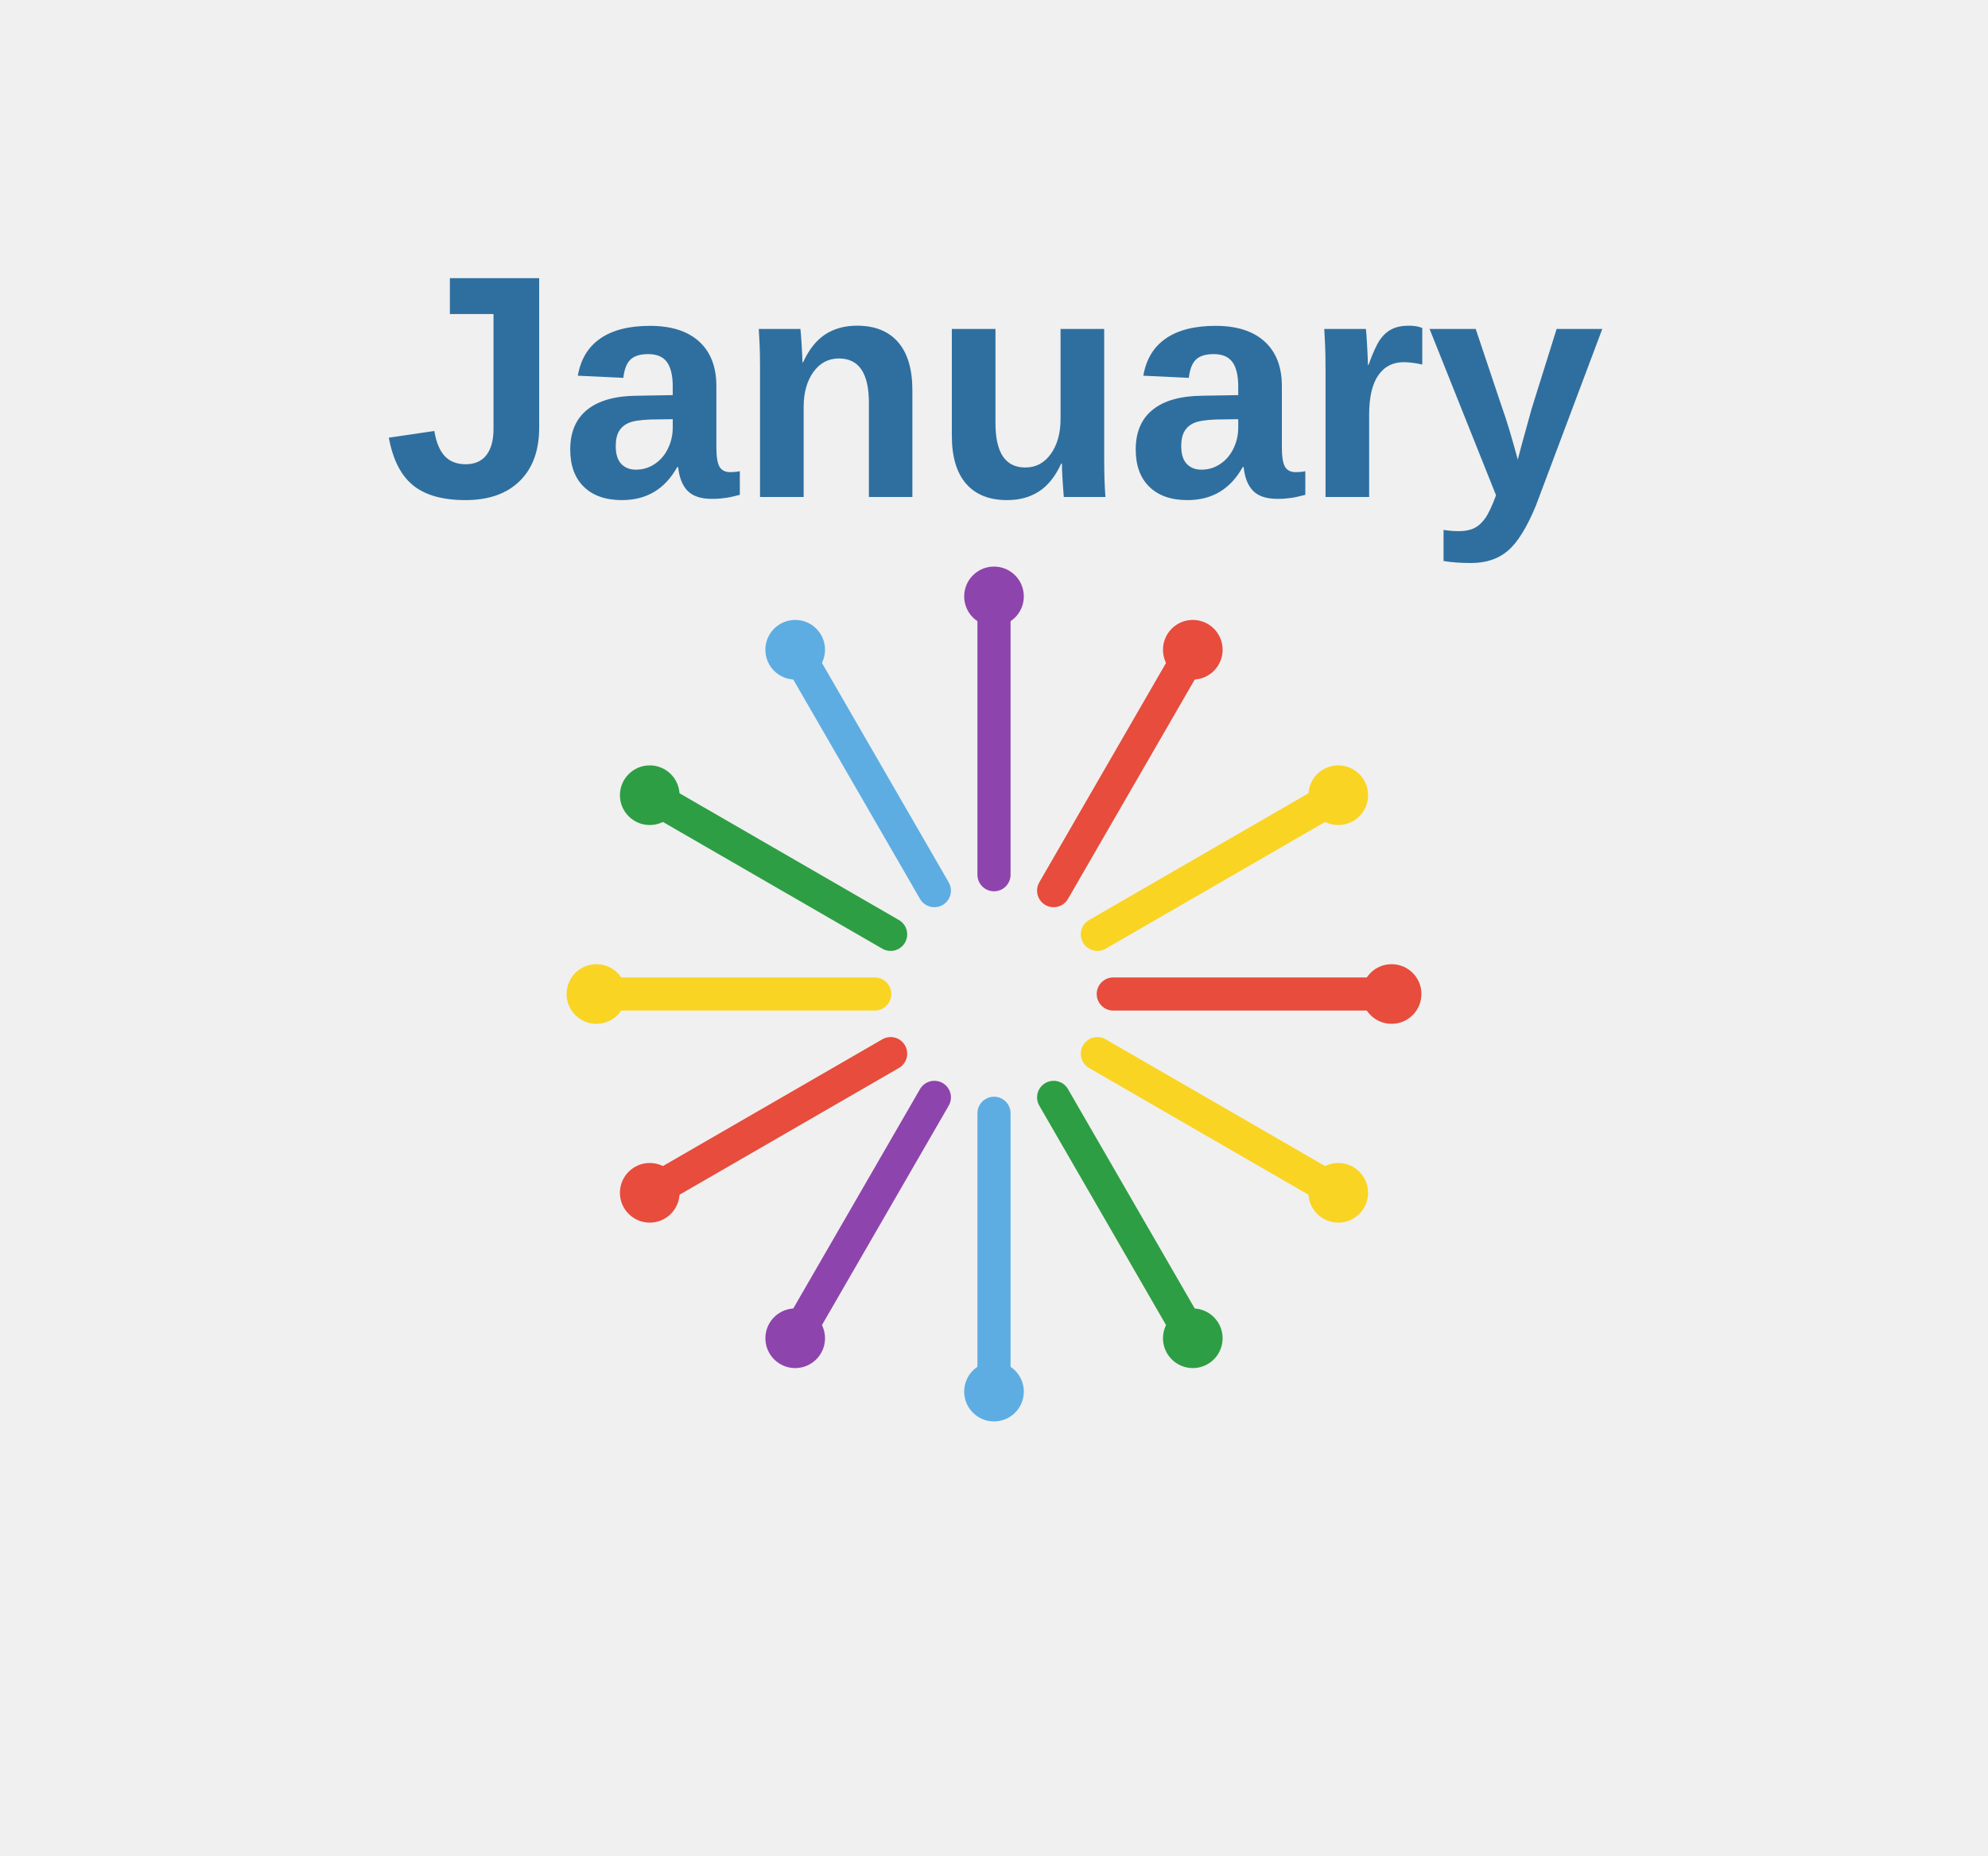
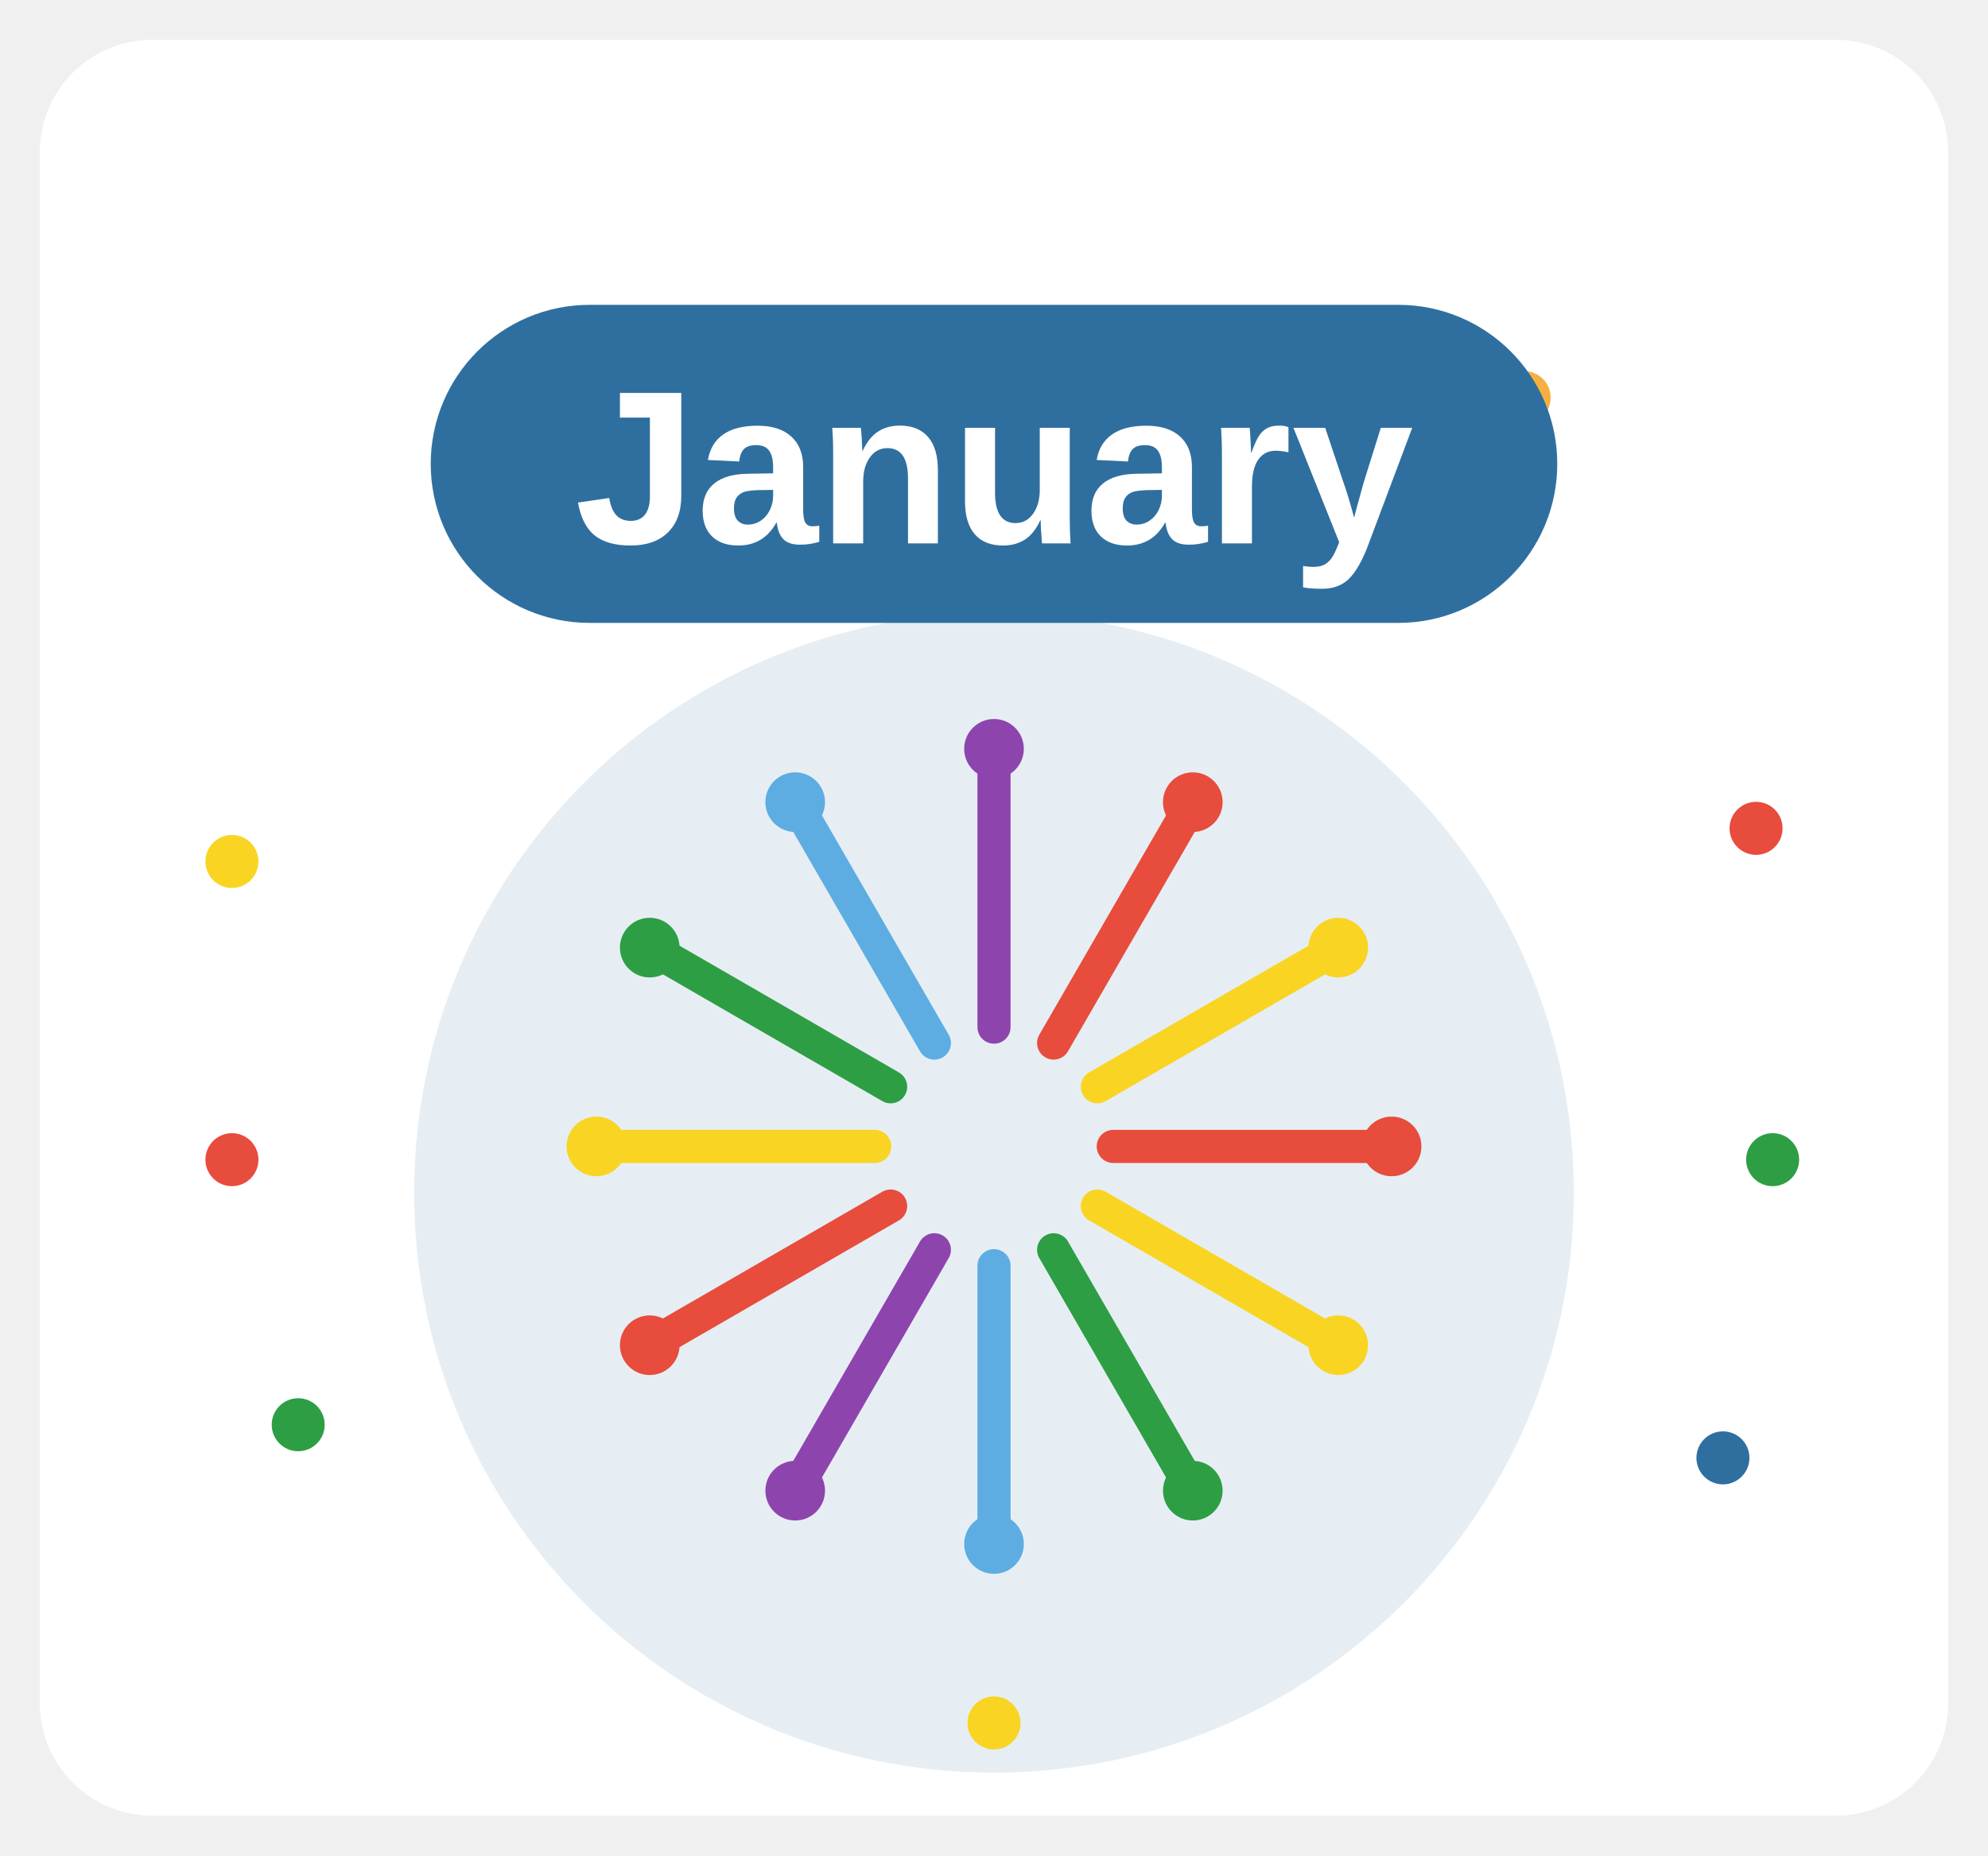
<svg xmlns="http://www.w3.org/2000/svg" viewBox="0 0 600 560" role="img" aria-label="January">
-   <text x="300.0" y="150" text-anchor="middle" font-family="Nunito, Arial, sans-serif" font-size="96" font-weight="800" fill="#2f6f9f">January</text>
-   <line x1="336.0" y1="300.0" x2="420.0" y2="300.0" stroke="#e74c3c" stroke-width="10" stroke-linecap="round" />
-   <circle cx="420.0" cy="300.0" r="9" fill="#e74c3c" />
-   <line x1="331.2" y1="318.0" x2="403.9" y2="360.0" stroke="#f9d423" stroke-width="10" stroke-linecap="round" />
-   <circle cx="403.9" cy="360.0" r="9" fill="#f9d423" />
-   <line x1="318.0" y1="331.2" x2="360.0" y2="403.9" stroke="#2e9e44" stroke-width="10" stroke-linecap="round" />
-   <circle cx="360.0" cy="403.9" r="9" fill="#2e9e44" />
-   <line x1="300.0" y1="336.0" x2="300.0" y2="420.0" stroke="#5dade2" stroke-width="10" stroke-linecap="round" />
-   <circle cx="300.0" cy="420.0" r="9" fill="#5dade2" />
-   <line x1="282.0" y1="331.2" x2="240.0" y2="403.9" stroke="#8e44ad" stroke-width="10" stroke-linecap="round" />
-   <circle cx="240.0" cy="403.9" r="9" fill="#8e44ad" />
-   <line x1="268.8" y1="318.0" x2="196.1" y2="360.0" stroke="#e74c3c" stroke-width="10" stroke-linecap="round" />
-   <circle cx="196.1" cy="360.0" r="9" fill="#e74c3c" />
-   <line x1="264.0" y1="300.0" x2="180.0" y2="300.0" stroke="#f9d423" stroke-width="10" stroke-linecap="round" />
-   <circle cx="180.0" cy="300.0" r="9" fill="#f9d423" />
-   <line x1="268.8" y1="282.0" x2="196.1" y2="240.0" stroke="#2e9e44" stroke-width="10" stroke-linecap="round" />
-   <circle cx="196.1" cy="240.0" r="9" fill="#2e9e44" />
-   <line x1="282.0" y1="268.8" x2="240.0" y2="196.1" stroke="#5dade2" stroke-width="10" stroke-linecap="round" />
-   <circle cx="240.0" cy="196.1" r="9" fill="#5dade2" />
-   <line x1="300.0" y1="264.0" x2="300.0" y2="180.0" stroke="#8e44ad" stroke-width="10" stroke-linecap="round" />
-   <circle cx="300.0" cy="180.0" r="9" fill="#8e44ad" />
-   <line x1="318.0" y1="268.8" x2="360.0" y2="196.1" stroke="#e74c3c" stroke-width="10" stroke-linecap="round" />
-   <circle cx="360.0" cy="196.1" r="9" fill="#e74c3c" />
-   <line x1="331.2" y1="282.0" x2="403.9" y2="240.0" stroke="#f9d423" stroke-width="10" stroke-linecap="round" />
-   <circle cx="403.9" cy="240.0" r="9" fill="#f9d423" />
+   <rect x="12" y="12" width="576" height="536" rx="34" fill="#ffffff" />
+   <circle cx="300" cy="360" r="175" fill="#2f6f9f" fill-opacity="0.12" />
+   <circle cx="70" cy="260" r="8" fill="#f9d423" />
+   <circle cx="530" cy="250" r="8" fill="#e74c3c" />
+   <circle cx="90" cy="430" r="8" fill="#2e9e44" />
+   <circle cx="520" cy="440" r="8" fill="#2f6f9f" />
+   <circle cx="150" cy="130" r="8" fill="#8e44ad" />
+   <circle cx="460" cy="120" r="8" fill="#f5b041" />
+   <circle cx="300" cy="520" r="8" fill="#f9d423" />
+   <circle cx="70" cy="350" r="8" fill="#e74c3c" />
+   <circle cx="535" cy="350" r="8" fill="#2e9e44" />
+   <rect x="130" y="92" width="340" height="96" rx="48" fill="#2f6f9f" />
+   <text x="300" y="164" text-anchor="middle" font-family="Nunito, Arial, sans-serif" font-size="66" font-weight="800" fill="#ffffff">January</text>
+   <g transform="translate(0 46)">
+     <line x1="336.0" y1="300.0" x2="420.0" y2="300.0" stroke="#e74c3c" stroke-width="10" stroke-linecap="round" />
+     <circle cx="420.0" cy="300.0" r="9" fill="#e74c3c" />
+     <line x1="331.2" y1="318.0" x2="403.9" y2="360.0" stroke="#f9d423" stroke-width="10" stroke-linecap="round" />
+     <circle cx="403.9" cy="360.0" r="9" fill="#f9d423" />
+     <line x1="318.0" y1="331.2" x2="360.0" y2="403.9" stroke="#2e9e44" stroke-width="10" stroke-linecap="round" />
+     <circle cx="360.0" cy="403.9" r="9" fill="#2e9e44" />
+     <line x1="300.0" y1="336.0" x2="300.0" y2="420.0" stroke="#5dade2" stroke-width="10" stroke-linecap="round" />
+     <circle cx="300.0" cy="420.0" r="9" fill="#5dade2" />
+     <line x1="282.0" y1="331.2" x2="240.0" y2="403.9" stroke="#8e44ad" stroke-width="10" stroke-linecap="round" />
+     <circle cx="240.0" cy="403.9" r="9" fill="#8e44ad" />
+     <line x1="268.8" y1="318.0" x2="196.1" y2="360.0" stroke="#e74c3c" stroke-width="10" stroke-linecap="round" />
+     <circle cx="196.1" cy="360.0" r="9" fill="#e74c3c" />
+     <line x1="264.0" y1="300.0" x2="180.0" y2="300.0" stroke="#f9d423" stroke-width="10" stroke-linecap="round" />
+     <circle cx="180.0" cy="300.0" r="9" fill="#f9d423" />
+     <line x1="268.8" y1="282.0" x2="196.1" y2="240.0" stroke="#2e9e44" stroke-width="10" stroke-linecap="round" />
+     <circle cx="196.1" cy="240.0" r="9" fill="#2e9e44" />
+     <line x1="282.0" y1="268.8" x2="240.0" y2="196.1" stroke="#5dade2" stroke-width="10" stroke-linecap="round" />
+     <circle cx="240.0" cy="196.1" r="9" fill="#5dade2" />
+     <line x1="300.0" y1="264.0" x2="300.0" y2="180.0" stroke="#8e44ad" stroke-width="10" stroke-linecap="round" />
+     <circle cx="300.0" cy="180.0" r="9" fill="#8e44ad" />
+     <line x1="318.0" y1="268.8" x2="360.0" y2="196.1" stroke="#e74c3c" stroke-width="10" stroke-linecap="round" />
+     <circle cx="360.0" cy="196.1" r="9" fill="#e74c3c" />
+     <line x1="331.2" y1="282.0" x2="403.9" y2="240.0" stroke="#f9d423" stroke-width="10" stroke-linecap="round" />
+     <circle cx="403.9" cy="240.0" r="9" fill="#f9d423" />
+   </g>
</svg>
